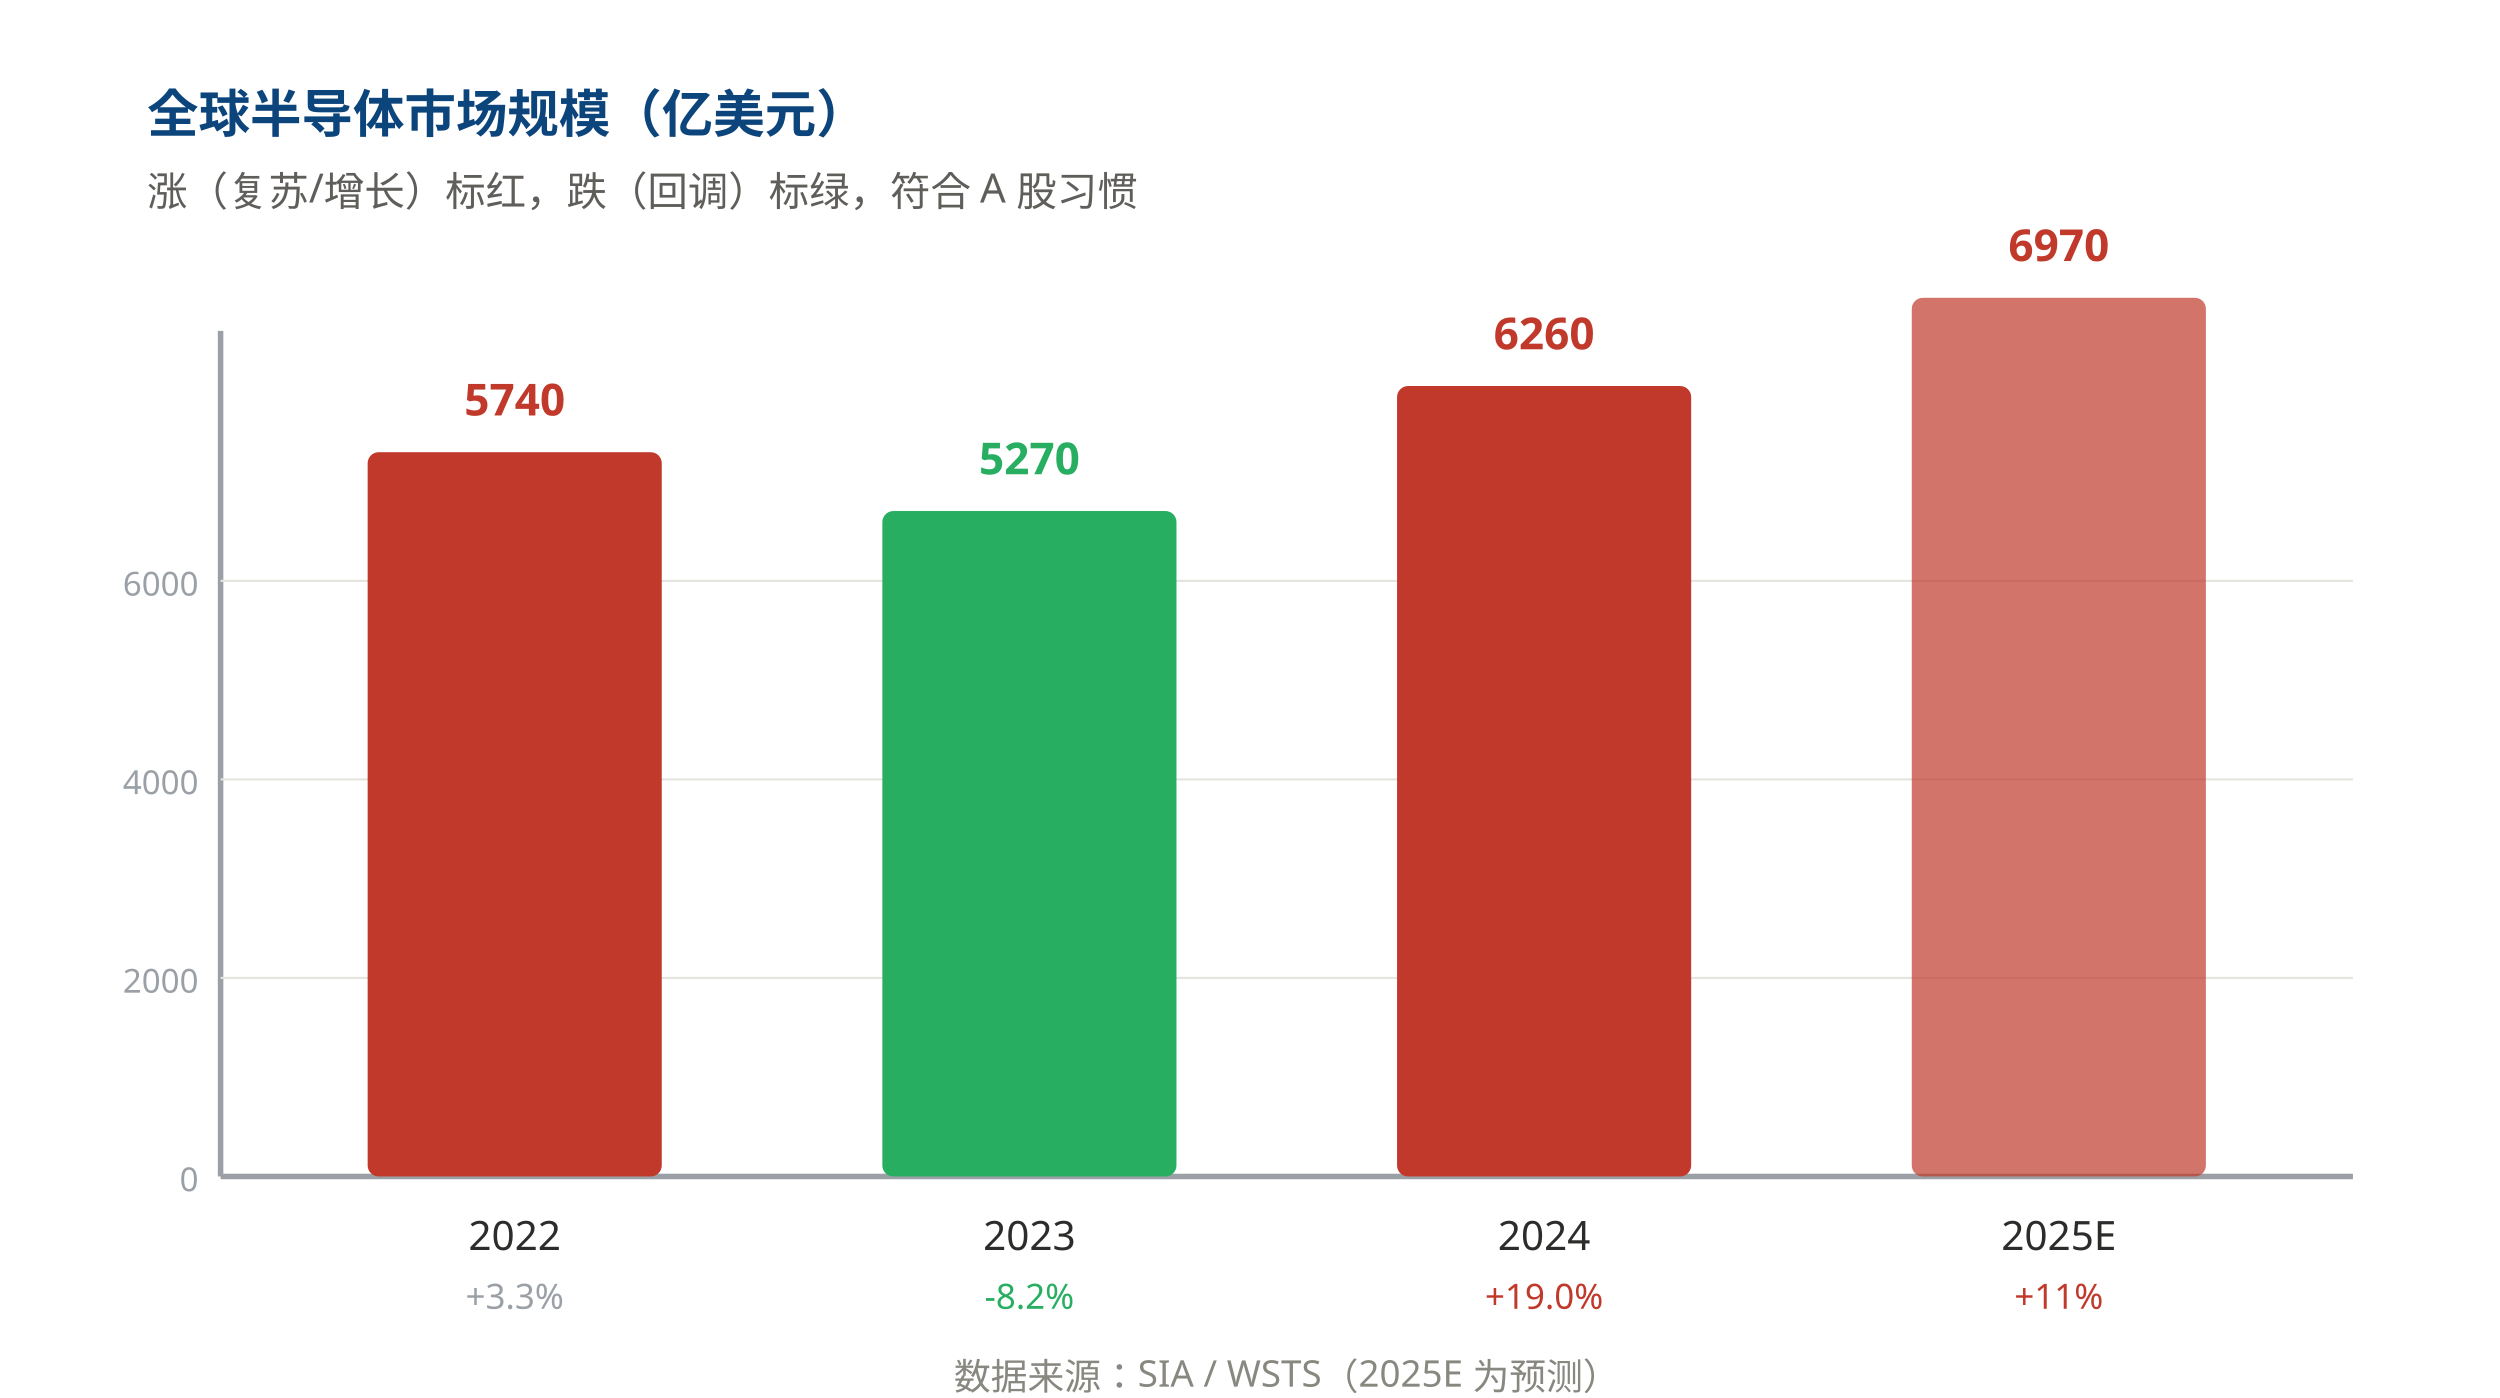
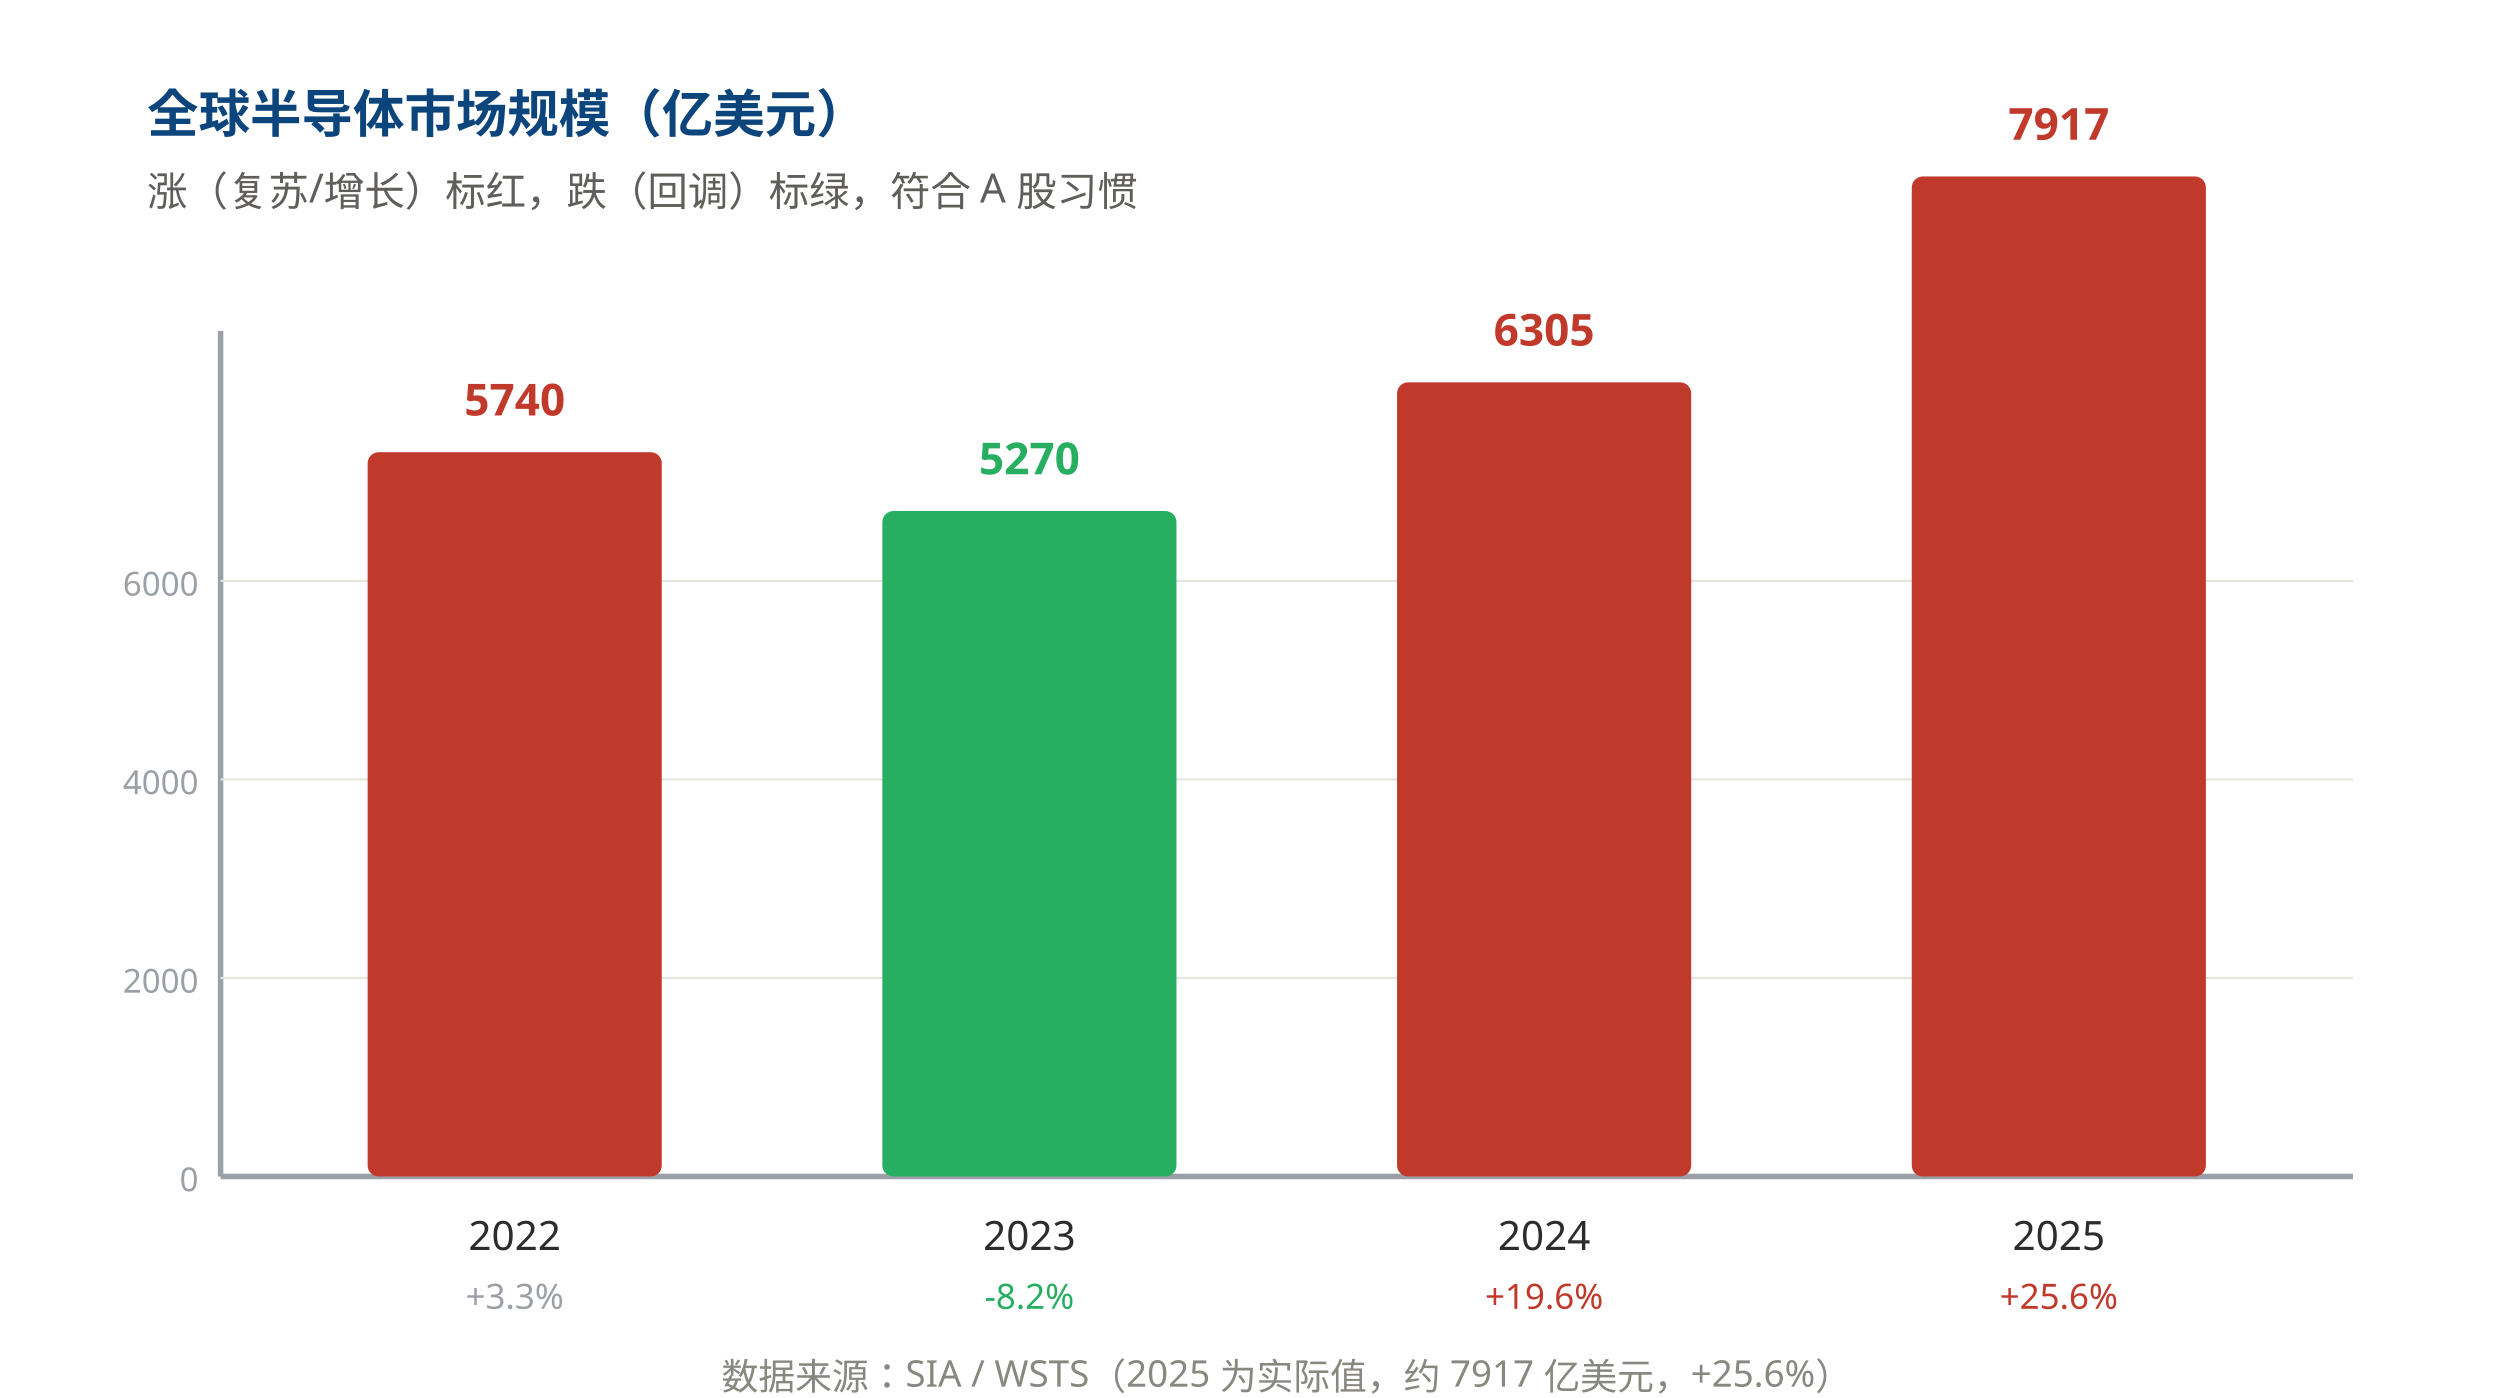
<svg xmlns="http://www.w3.org/2000/svg" width="100%" viewBox="0 0 680 380" role="img">
  <text x="40" y="36" font-size="14" font-weight="600" fill="#0C447C" font-family="sans-serif">全球半导体市场规模（亿美元）</text>
  <text x="40" y="56" font-size="11" fill="#5F5E5A" font-family="sans-serif">涨（复苏/增长）标红，跌（回调）标绿，符合 A 股习惯</text>
  <line x1="60" y1="320" x2="640" y2="320" stroke="#9AA0A6" stroke-width="1.5" />
  <line x1="60" y1="90" x2="60" y2="320" stroke="#9AA0A6" stroke-width="1.5" />
  <line x1="60" y1="266" x2="640" y2="266" stroke="#E5E5E0" stroke-width="0.6" />
  <line x1="60" y1="212" x2="640" y2="212" stroke="#E5E5E0" stroke-width="0.6" />
  <line x1="60" y1="158" x2="640" y2="158" stroke="#E5E5E0" stroke-width="0.6" />
  <text x="54" y="324" text-anchor="end" font-size="9" fill="#9AA0A6" font-family="sans-serif">0</text>
  <text x="54" y="270" text-anchor="end" font-size="9" fill="#9AA0A6" font-family="sans-serif">2000</text>
  <text x="54" y="216" text-anchor="end" font-size="9" fill="#9AA0A6" font-family="sans-serif">4000</text>
  <text x="54" y="162" text-anchor="end" font-size="9" fill="#9AA0A6" font-family="sans-serif">6000</text>
  <g font-family="sans-serif" text-anchor="middle">
    <rect x="100" y="123" width="80" height="197" rx="3" fill="#C0392B" />
    <text x="140" y="113" font-size="12" font-weight="600" fill="#C0392B">5740</text>
    <text x="140" y="340" font-size="11" fill="#2C2C2A">2022</text>
    <text x="140" y="356" font-size="9.5" fill="#9AA0A6">+3.3%</text>
    <rect x="240" y="139" width="80" height="181" rx="3" fill="#27AE60" />
    <text x="280" y="129" font-size="12" font-weight="600" fill="#27AE60">5270</text>
    <text x="280" y="340" font-size="11" fill="#2C2C2A">2023</text>
    <text x="280" y="356" font-size="9.5" fill="#27AE60">-8.2%</text>
-     <rect x="380" y="105" width="80" height="215" rx="3" fill="#C0392B" />
-     <text x="420" y="95" font-size="12" font-weight="600" fill="#C0392B">6260</text>
+     <rect x="380" y="104" width="80" height="216" rx="3" fill="#C0392B" />
+     <text x="420" y="94" font-size="12" font-weight="600" fill="#C0392B">6305</text>
    <text x="420" y="340" font-size="11" fill="#2C2C2A">2024</text>
-     <text x="420" y="356" font-size="9.5" fill="#C0392B">+19.0%</text>
-     <rect x="520" y="81" width="80" height="239" rx="3" fill="#C0392B" fill-opacity="0.7" />
-     <text x="560" y="71" font-size="12" font-weight="600" fill="#C0392B">6970</text>
-     <text x="560" y="340" font-size="11" fill="#2C2C2A">2025E</text>
-     <text x="560" y="356" font-size="9.5" fill="#C0392B">+11%</text>
+     <text x="420" y="356" font-size="9.5" fill="#C0392B">+19.6%</text>
+     <rect x="520" y="48" width="80" height="272" rx="3" fill="#C0392B" />
+     <text x="560" y="38" font-size="12" font-weight="600" fill="#C0392B">7917</text>
+     <text x="560" y="340" font-size="11" fill="#2C2C2A">2025</text>
+     <text x="560" y="356" font-size="9.5" fill="#C0392B">+25.6%</text>
  </g>
-   <text x="350" y="378" text-anchor="middle" font-size="10" fill="#888780" font-family="sans-serif">数据来源：SIA / WSTS（2025E 为预测）</text>
+   <text x="350" y="378" text-anchor="middle" font-size="10" fill="#888780" font-family="sans-serif">数据来源：SIA / WSTS（2025 为实际值，约 7917 亿美元，+25.6%）</text>
</svg>
